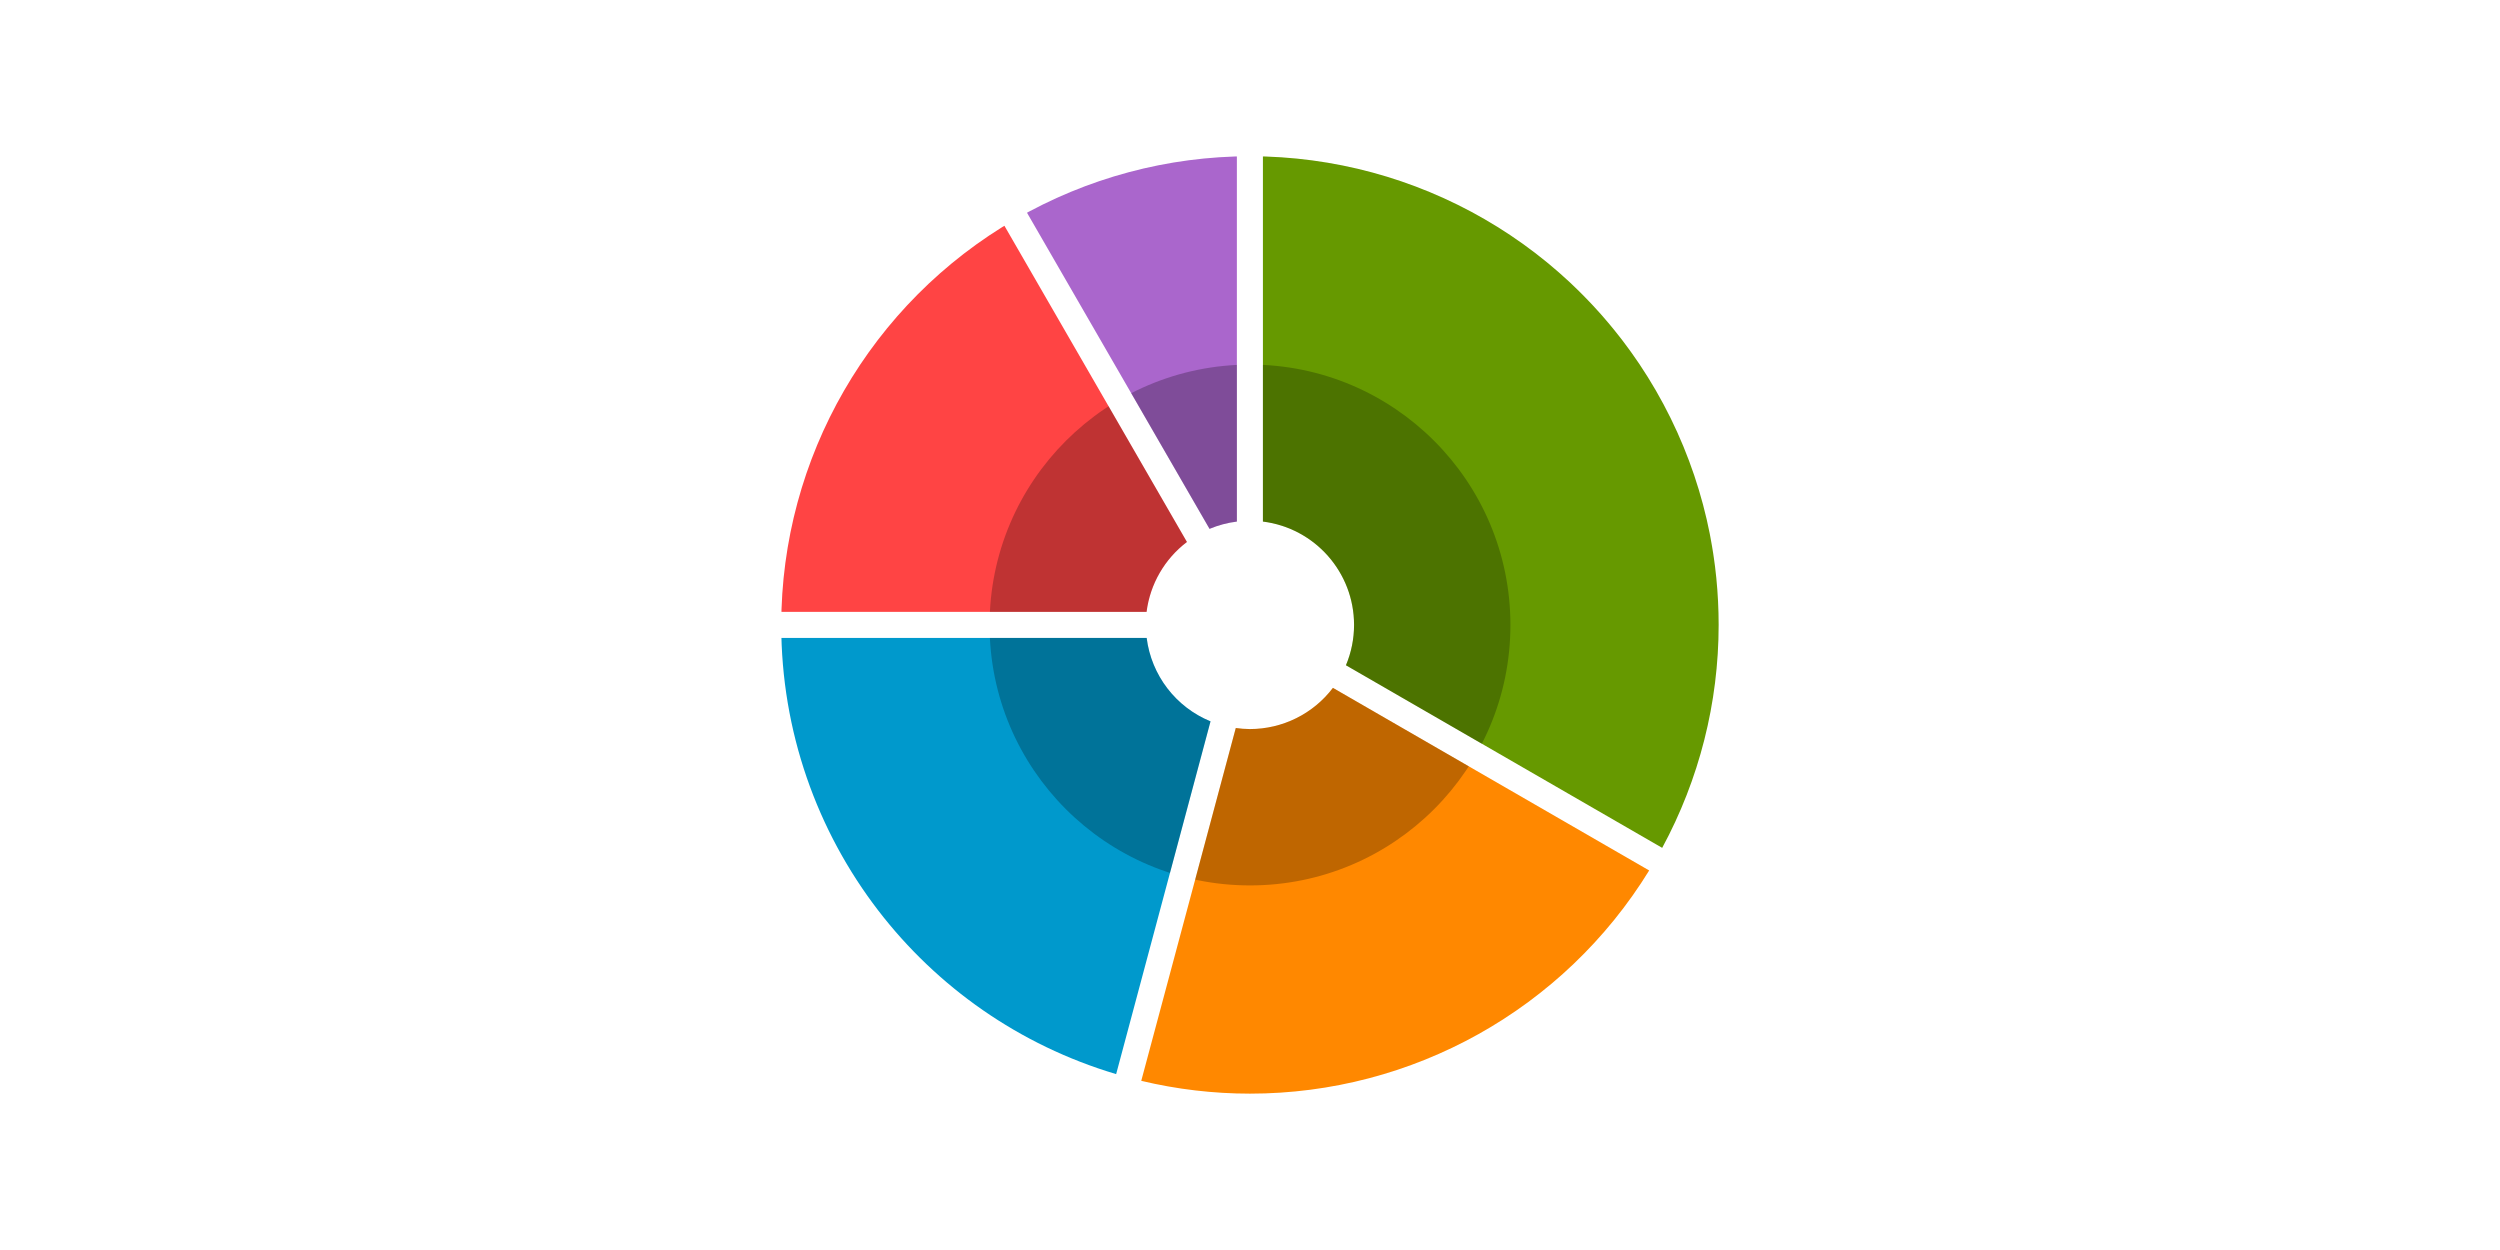
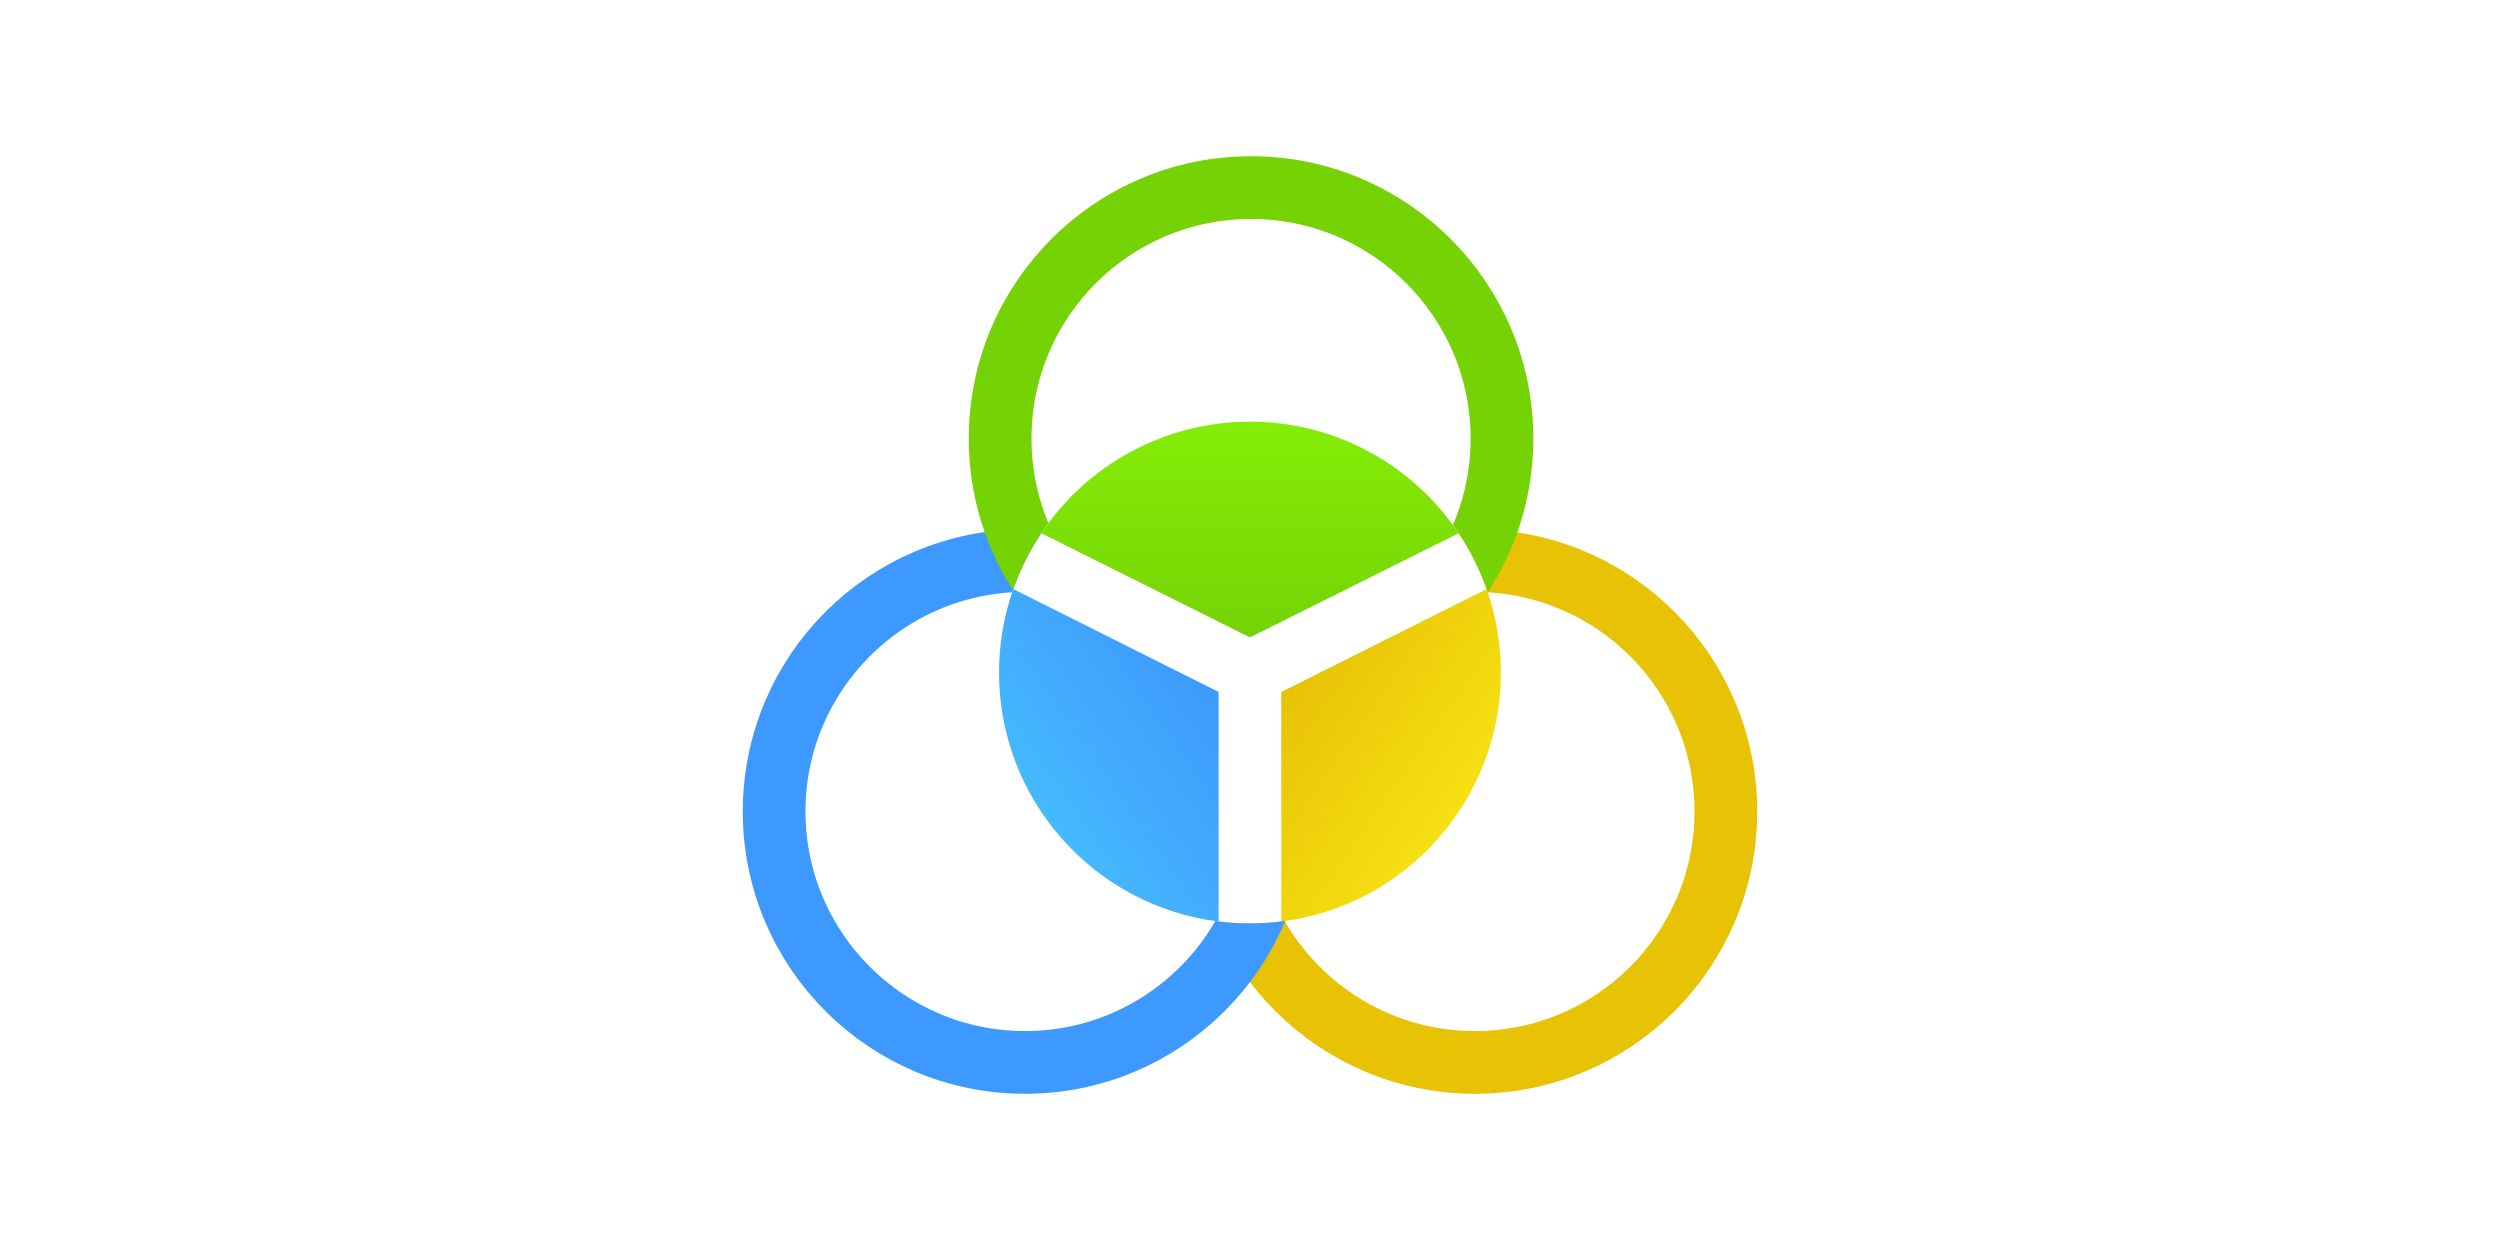
- <svg xmlns="http://www.w3.org/2000/svg" width="512" height="256" version="1.1" viewBox="0 0 48 24">
-   <defs>
+ <svg xmlns="http://www.w3.org/2000/svg" version="1.1" viewBox="0 0 512 256" width="512" height="256" id="svg36">
+   <defs id="defs20">
+     <linearGradient id="linearGradient2166" x1="12" x2="12" y1="12" y2="17" gradientTransform="matrix(12.847,0,0,-12.847,-46.367,257.03)" gradientUnits="userSpaceOnUse">
+       <stop stop-color="#75d305" offset="0" id="stop2" />
+       <stop stop-color="#8bf907" offset="1" id="stop4" />
+     </linearGradient>
+     <linearGradient id="linearGradient2158" x1="12.5" x2="17" y1="11.13" y2="8" gradientTransform="matrix(12.847,0,0,-12.847,-46.367,257.03)" gradientUnits="userSpaceOnUse">
+       <stop stop-color="#e7c205" offset="0" id="stop7" />
+       <stop stop-color="#fff41c" offset="1" id="stop9" />
+     </linearGradient>
+     <linearGradient id="linearGradient2174" x1="11.5" x2="7" y1="11.13" y2="8" gradientTransform="matrix(12.847,0,0,-12.847,-46.367,257.03)" gradientUnits="userSpaceOnUse">
+       <stop stop-color="#3d99fd" offset="0" id="stop12" />
+       <stop stop-color="#4accff" offset="1" id="stop14" />
+     </linearGradient>
    <clipPath id="clip">
-       <path d="m11.736 3.002a9 9 0 0 0-4.019 1.08l3.506 6.072a2 2 0 0 1 0.525-0.14v-7.012a9 9 0 0 0-0.012 0zm0.512 0v7.012a2 2 0 0 1 1.75 1.984 2 2 0 0 1-0.156 0.775l6.072 3.506a9 9 0 0 0 1.084-4.281 9 9 0 0 0-8.75-8.996zm-4.965 1.33a9 9 0 0 0-4.281 7.416h7.012a2 2 0 0 1 0.775-1.342zm-4.281 7.916a9 9 0 0 0 6.428 8.375l1.812-6.773a2 2 0 0 1-1.226-1.602zm10.59 0.959a2 2 0 0 1-1.594 0.791 2 2 0 0 1-0.271-0.02l-1.815 6.774a9 9 0 0 0 2.086 0.246 9 9 0 0 0 7.666-4.285z" />
+       <path d="M 1,2 V 22 H 23 V 2 Z M 11.939,7 A 4,4 0 0 1 12,7 A 4,4 0 0 1 16,11 A 4,4 0 0 1 12,15 A 4,4 0 0 1 8,11 A 4,4 0 0 1 11.939,7 Z" id="path17" />
    </clipPath>
  </defs>
-   <g transform="translate(12)" clip-path="url(#clip)">
-     <path d="m12 3a9 9 0 0 1 7.794 4.5 9 9 0 0 1 0 9l-7.794-4.5z" fill="#690" />
-     <path d="m19.794 16.5a9 9 0 0 1-10.123 4.193l2.329-8.693z" fill="#f80" />
-     <path d="M 9.671,20.693 A 9,9 0 0 1 3,12 H 12 Z" fill="#09c" />
-     <path d="M 3,12 A 9,9 0 0 1 7.5,4.206 L 12,12 Z" fill="#f44" />
-     <path d="M 7.5,4.206 A 9,9 0 0 1 12,3 V 12 Z" fill="#a6c" />
-     <circle cx="12" cy="12" r="5" fill-opacity=".25" />
+   <g id="g872" transform="translate(148.2,27.674)">
+     <path fill="url(#linearGradient2166)" d="M 107.79,102.86 L 65.063,81.537 A 51.386,51.386 0 0 1 107.79,58.678 A 51.386,51.386 0 0 1 150.52,81.537 Z" id="path22" style="fill:url(#linearGradient2166);stroke-width:12.847" />
+     <path fill="url(#linearGradient2158)" d="M 114.21,161.06 V 114.04 L 156.26,92.971 A 51.386,51.386 0 0 1 159.18,110.06 A 51.386,51.386 0 0 1 114.21,161.06 Z" id="path24" style="fill:url(#linearGradient2158);stroke-width:12.847" />
+     <path fill="url(#linearGradient2174)" d="M 101.37,161.06 A 51.386,51.386 0 0 1 56.405,110.06 A 51.386,51.386 0 0 1 59.321,92.971 L 101.37,114.04 Z" id="path26" style="fill:url(#linearGradient2174);stroke-width:12.847" />
+     <g fill="none" transform="matrix(12.847,0,0,-12.847,-46.367,251.37)" clip-path="url(#clip)" id="g34">
+       <circle r="4" stroke="#e7c205" cx="15.586" cy="8.784" id="circle28" />
+       <circle r="4" stroke="#3d99fd" transform="scale(-1,1)" cx="-8.414" cy="8.784" id="circle30" />
+       <circle r="4" stroke="#75d305" cx="12.017" cy="14.73" id="circle32" />
+     </g>
  </g>
-   <text fill="#000" x="2.775" y="-3.072" font-family="Roboto" font-size="2px" xml:space="preserve">
-     <tspan>Export the page as a PNG with size 1280 by 640</tspan>
+   <text fill="#000000" x="14.026" y="-39.264" font-family="Roboto" font-size="21.334px" xml:space="preserve" id="text23" style="stroke-width:10.667">
+     <tspan id="tspan21" style="stroke-width:10.667">Export the page as a PNG with size 1280 by 640</tspan>
  </text>
</svg>
